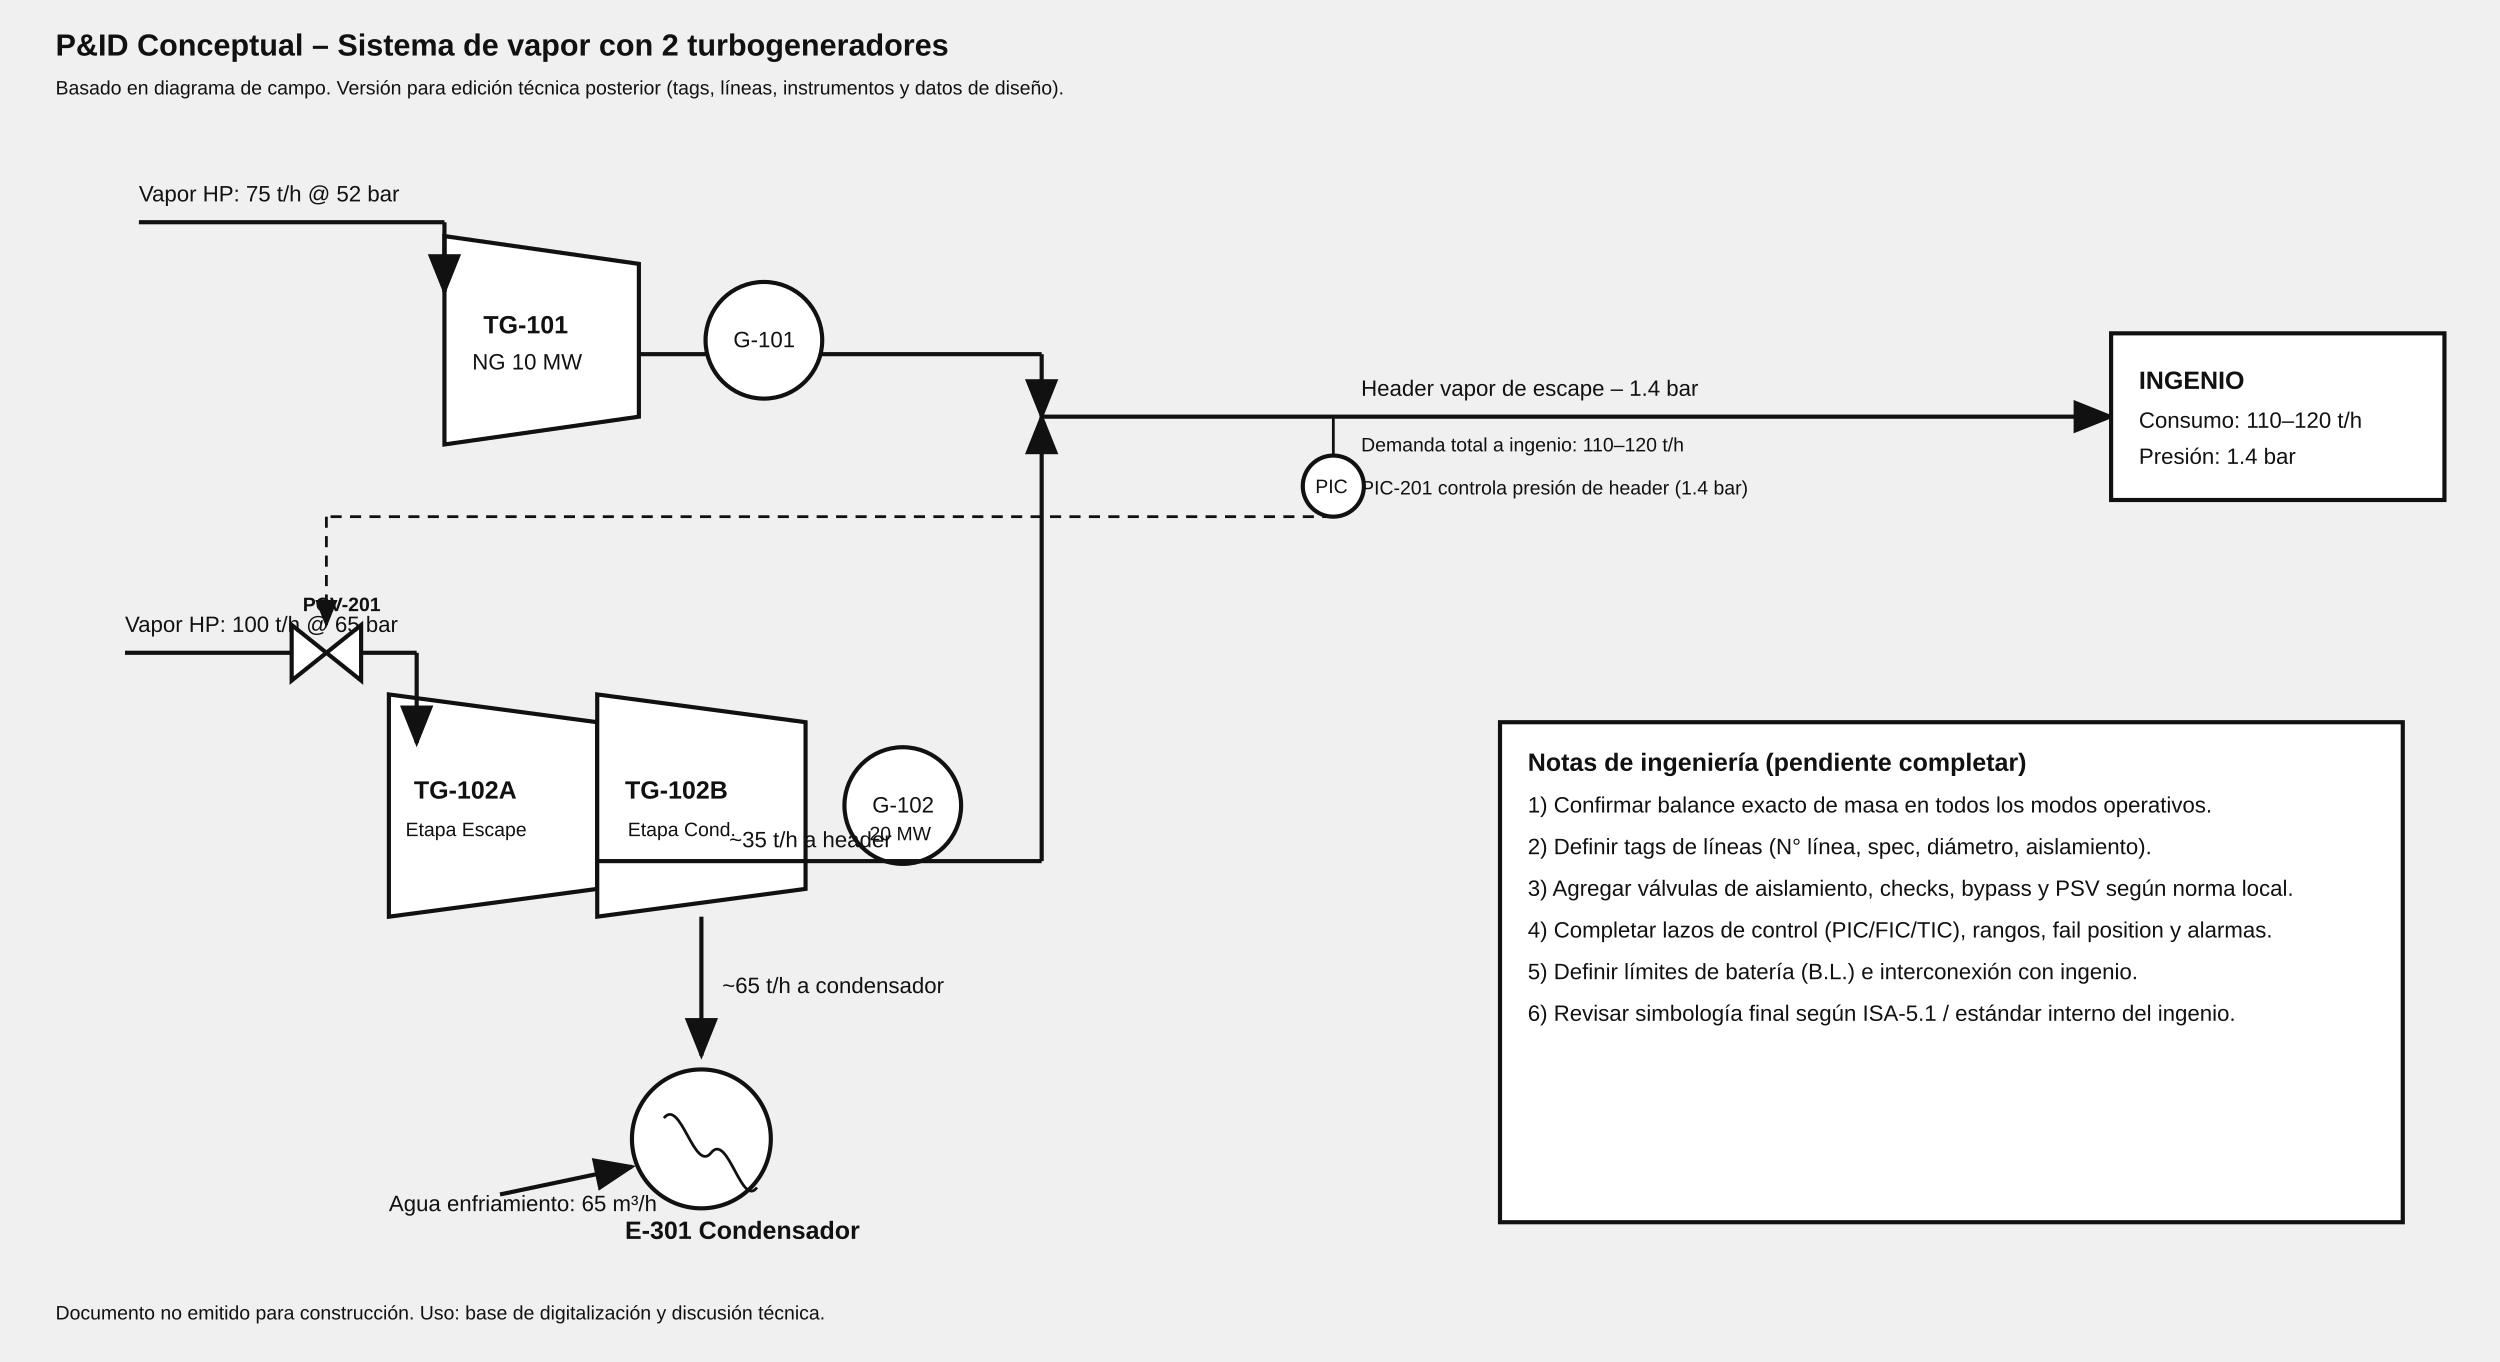
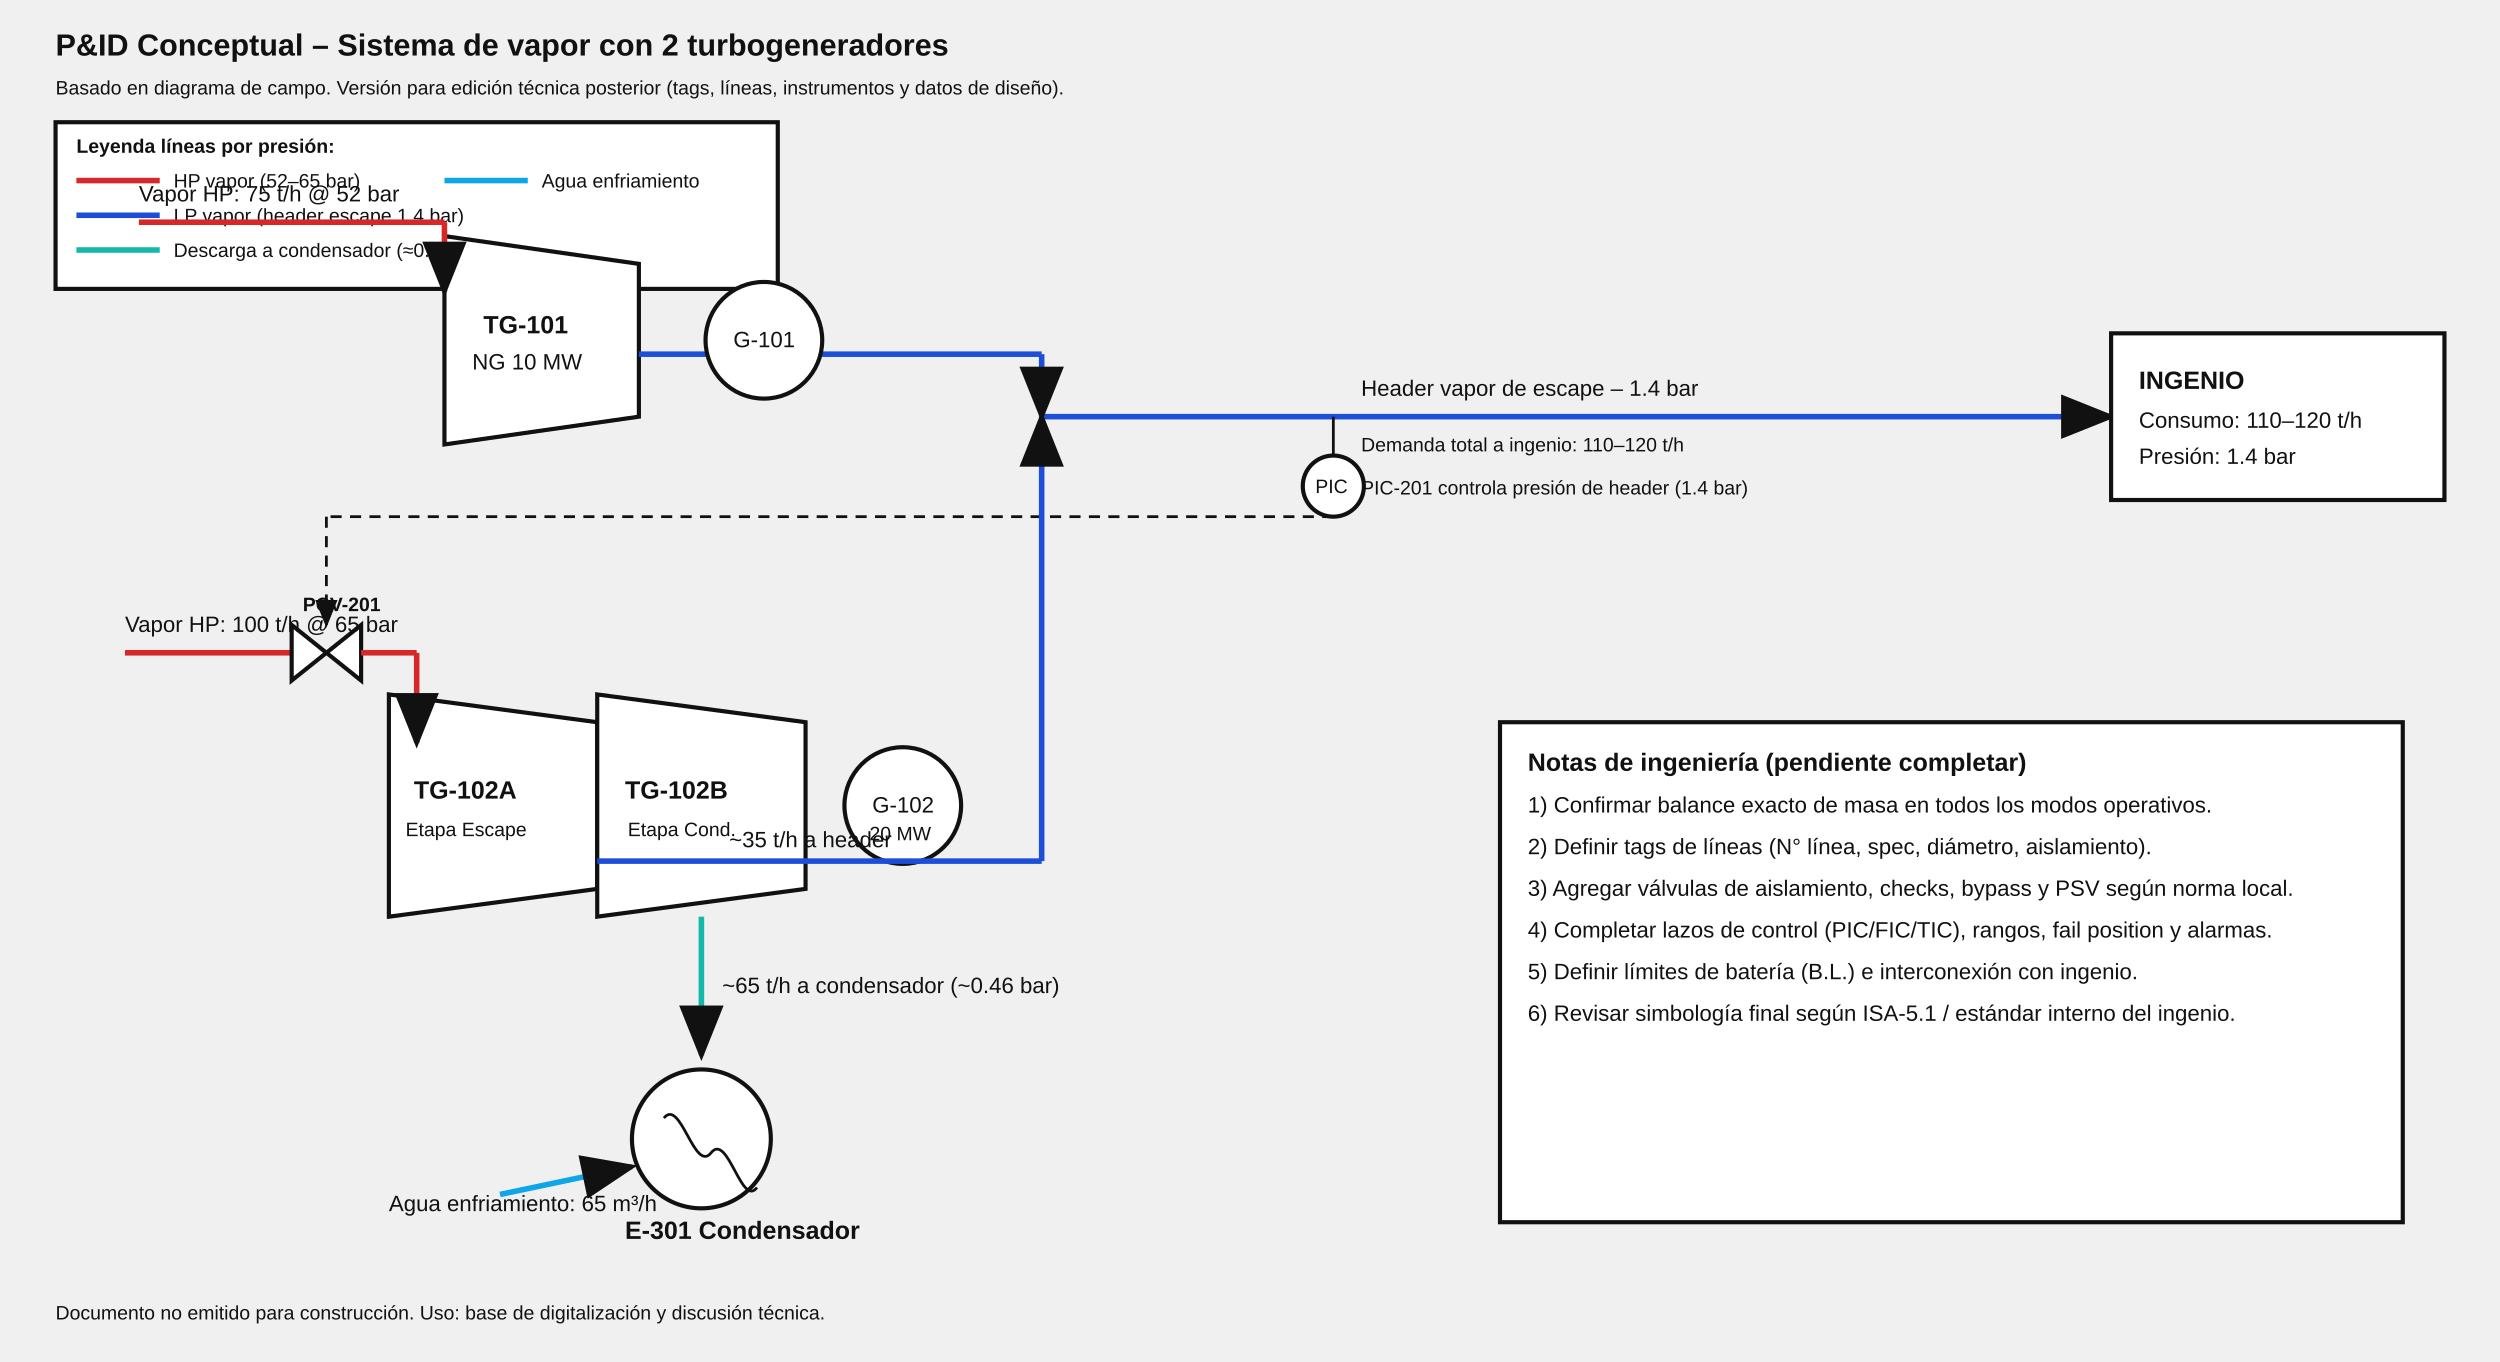
<svg xmlns="http://www.w3.org/2000/svg" width="1800" height="980" viewBox="0 0 1800 980">
  <defs>
    <style>
      .line { stroke:#111; stroke-width:3; fill:none; }
      .line-thin { stroke:#111; stroke-width:2; fill:none; }
      .signal { stroke:#111; stroke-width:2; fill:none; stroke-dasharray:8 6; }
+ 
+       /* Código de colores por presión */
+       .steam-hp { stroke:#d62828; stroke-width:4; fill:none; }   /* Alta presión ~52-65 bar */
+       .steam-mp { stroke:#f77f00; stroke-width:4; fill:none; }   /* Media/intermedia */
+       .steam-lp { stroke:#1d4ed8; stroke-width:4; fill:none; }   /* Baja presión ~1.4 bar */
+       .steam-vac{ stroke:#14b8a6; stroke-width:4; fill:none; }   /* Muy baja/condensación ~0.46 bar */
+       .cooling  { stroke:#0ea5e9; stroke-width:4; fill:none; }   /* Agua enfriamiento */
+ 
      .equip { stroke:#111; stroke-width:3; fill:#fff; }
      .txt { font-family:Arial, Helvetica, sans-serif; fill:#111; }
      .h1 { font-size:22px; font-weight:700; }
      .h2 { font-size:18px; font-weight:700; }
      .p  { font-size:16px; }
      .s  { font-size:14px; }
      .tag{ font-size:14px; font-weight:700; }
    </style>
    <marker id="arrow" markerWidth="10" markerHeight="8" refX="9" refY="4" orient="auto" markerUnits="strokeWidth">
      <path d="M0,0 L10,4 L0,8 z" fill="#111" />
    </marker>
  </defs>
  <text x="40" y="40" class="txt h1">P&amp;ID Conceptual – Sistema de vapor con 2 turbogeneradores</text>
  <text x="40" y="68" class="txt s">Basado en diagrama de campo. Versión para edición técnica posterior (tags, líneas, instrumentos y datos de diseño).</text>
-   <line x1="750" y1="300" x2="1520" y2="300" class="line" marker-end="url(#arrow)" />
+   <rect x="40" y="88" width="520" height="120" class="equip" />
+   <text x="55" y="110" class="txt tag">Leyenda líneas por presión:</text>
+   <line x1="55" y1="130" x2="115" y2="130" class="steam-hp" />
+   <text x="125" y="135" class="txt s">HP vapor (52–65 bar)</text>
+   <line x1="55" y1="155" x2="115" y2="155" class="steam-lp" />
+   <text x="125" y="160" class="txt s">LP vapor (header escape 1.4 bar)</text>
+   <line x1="55" y1="180" x2="115" y2="180" class="steam-vac" />
+   <text x="125" y="185" class="txt s">Descarga a condensador (≈0.46 bar)</text>
+   <line x1="320" y1="130" x2="380" y2="130" class="cooling" />
+   <text x="390" y="135" class="txt s">Agua enfriamiento</text>
+   <line x1="750" y1="300" x2="1520" y2="300" class="steam-lp" marker-end="url(#arrow)" />
  <text x="980" y="285" class="txt p">Header vapor de escape – 1.4 bar</text>
  <text x="980" y="325" class="txt s">Demanda total a ingenio: 110–120 t/h</text>
  <rect x="1520" y="240" width="240" height="120" class="equip" />
  <text x="1540" y="280" class="txt h2">INGENIO</text>
  <text x="1540" y="308" class="txt p">Consumo: 110–120 t/h</text>
  <text x="1540" y="334" class="txt p">Presión: 1.4 bar</text>
  <polygon points="320,170 460,190 460,300 320,320" class="equip" />
  <text x="348" y="240" class="txt h2">TG-101</text>
  <text x="340" y="266" class="txt p">NG 10 MW</text>
-   <line x1="100" y1="160" x2="320" y2="160" class="line" />
-   <line x1="320" y1="160" x2="320" y2="210" class="line" marker-end="url(#arrow)" />
+   <line x1="100" y1="160" x2="320" y2="160" class="steam-hp" />
+   <line x1="320" y1="160" x2="320" y2="210" class="steam-hp" marker-end="url(#arrow)" />
  <text x="100" y="145" class="txt p">Vapor HP: 75 t/h @ 52 bar</text>
-   <line x1="460" y1="255" x2="750" y2="255" class="line" />
-   <line x1="750" y1="255" x2="750" y2="300" class="line" marker-end="url(#arrow)" />
+   <line x1="460" y1="255" x2="750" y2="255" class="steam-lp" />
+   <line x1="750" y1="255" x2="750" y2="300" class="steam-lp" marker-end="url(#arrow)" />
  <text x="540" y="242" class="txt p">75 t/h</text>
  <circle cx="550" cy="245" r="42" class="equip" />
  <text x="528" y="250" class="txt p">G-101</text>
  <polygon points="280,500 430,520 430,640 280,660" class="equip" />
  <text x="298" y="575" class="txt h2">TG-102A</text>
  <text x="292" y="602" class="txt s">Etapa Escape</text>
  <polygon points="430,500 580,520 580,640 430,660" class="equip" />
  <text x="450" y="575" class="txt h2">TG-102B</text>
  <text x="452" y="602" class="txt s">Etapa Cond.</text>
  <circle cx="650" cy="580" r="42" class="equip" />
  <text x="628" y="585" class="txt p">G-102</text>
  <text x="626" y="605" class="txt s">20 MW</text>
-   <line x1="90" y1="470" x2="210" y2="470" class="line" />
+   <line x1="90" y1="470" x2="210" y2="470" class="steam-hp" />
  <polygon points="210,450 235,470 210,490" class="equip" />
  <polygon points="260,450 235,470 260,490" class="equip" />
-   <line x1="260" y1="470" x2="300" y2="470" class="line" />
-   <line x1="300" y1="470" x2="300" y2="535" class="line" marker-end="url(#arrow)" />
+   <line x1="260" y1="470" x2="300" y2="470" class="steam-hp" />
+   <line x1="300" y1="470" x2="300" y2="535" class="steam-hp" marker-end="url(#arrow)" />
  <text x="90" y="455" class="txt p">Vapor HP: 100 t/h @ 65 bar</text>
  <text x="218" y="440" class="txt tag">PCV-201</text>
  <circle cx="960" cy="350" r="22" class="equip" />
  <text x="947" y="355" class="txt s">PIC</text>
  <line x1="960" y1="328" x2="960" y2="300" class="line-thin" />
  <line x1="960" y1="372" x2="235" y2="372" class="signal" />
  <line x1="235" y1="372" x2="235" y2="450" class="signal" marker-end="url(#arrow)" />
  <text x="980" y="356" class="txt s">PIC-201 controla presión
  de header (1.4 bar)</text>
-   <line x1="430" y1="620" x2="750" y2="620" class="line" />
-   <line x1="750" y1="620" x2="750" y2="300" class="line" marker-end="url(#arrow)" />
+   <line x1="430" y1="620" x2="750" y2="620" class="steam-lp" />
+   <line x1="750" y1="620" x2="750" y2="300" class="steam-lp" marker-end="url(#arrow)" />
  <text x="525" y="610" class="txt p">~35 t/h a header</text>
-   <line x1="505" y1="660" x2="505" y2="760" class="line" marker-end="url(#arrow)" />
-   <text x="520" y="715" class="txt p">~65 t/h a condensador</text>
+   <line x1="505" y1="660" x2="505" y2="760" class="steam-vac" marker-end="url(#arrow)" />
+   <text x="520" y="715" class="txt p">~65 t/h a condensador (~0.46 bar)</text>
  <circle cx="505" cy="820" r="50" class="equip" />
  <path d="M478 805 C490 790, 500 845, 512 830 C524 815, 534 870, 545 855" class="line-thin" />
  <text x="450" y="892" class="txt h2">E-301 Condensador</text>
-   <line x1="360" y1="860" x2="455" y2="840" class="line" marker-end="url(#arrow)" />
+   <line x1="360" y1="860" x2="455" y2="840" class="cooling" marker-end="url(#arrow)" />
  <text x="280" y="872" class="txt p">Agua enfriamiento: 65 m³/h</text>
  <rect x="1080" y="520" width="650" height="360" class="equip" />
  <text x="1100" y="555" class="txt h2">Notas de ingeniería (pendiente completar)</text>
  <text x="1100" y="585" class="txt p">1) Confirmar balance exacto de masa en todos los modos operativos.</text>
  <text x="1100" y="615" class="txt p">2) Definir tags de líneas (N° línea, spec, diámetro, aislamiento).</text>
  <text x="1100" y="645" class="txt p">3) Agregar válvulas de aislamiento, checks, bypass y PSV según norma local.</text>
  <text x="1100" y="675" class="txt p">4) Completar lazos de control (PIC/FIC/TIC), rangos, fail position y alarmas.</text>
  <text x="1100" y="705" class="txt p">5) Definir límites de batería (B.L.) e interconexión con ingenio.</text>
  <text x="1100" y="735" class="txt p">6) Revisar simbología final según ISA-5.1 / estándar interno del ingenio.</text>
  <text x="40" y="950" class="txt s">Documento no emitido para construcción. Uso: base de digitalización y discusión técnica.</text>
</svg>
